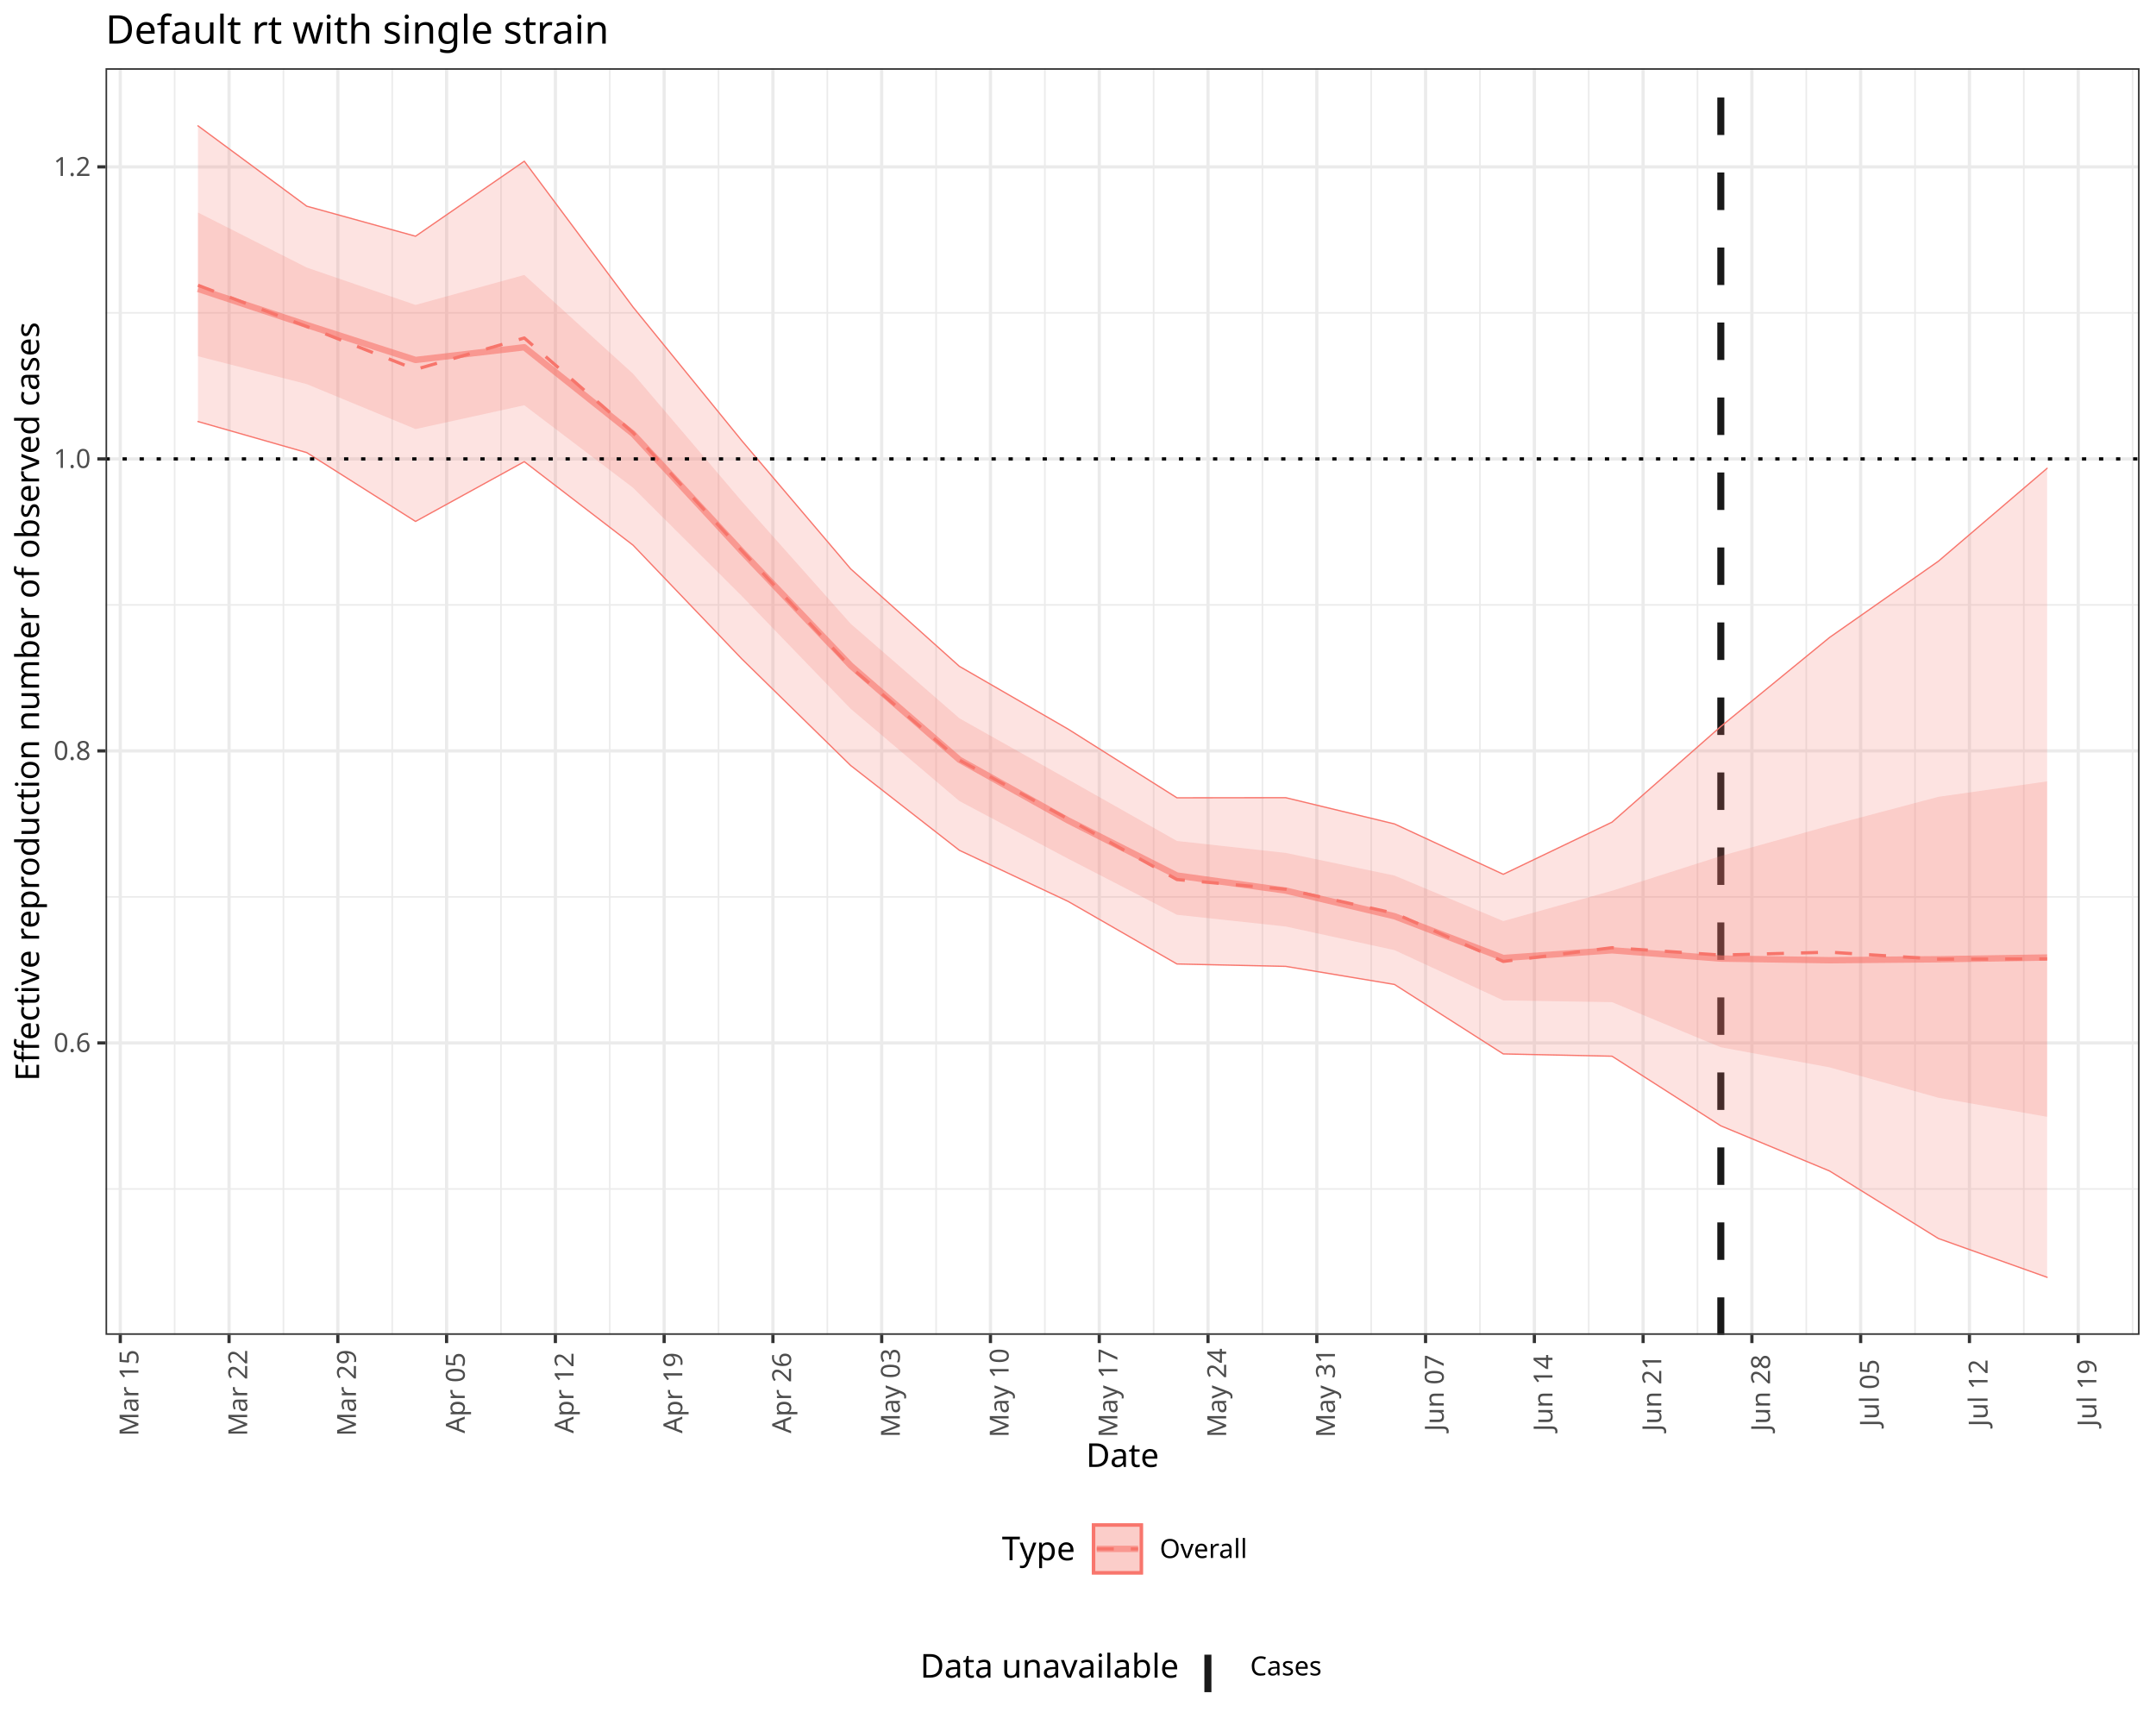
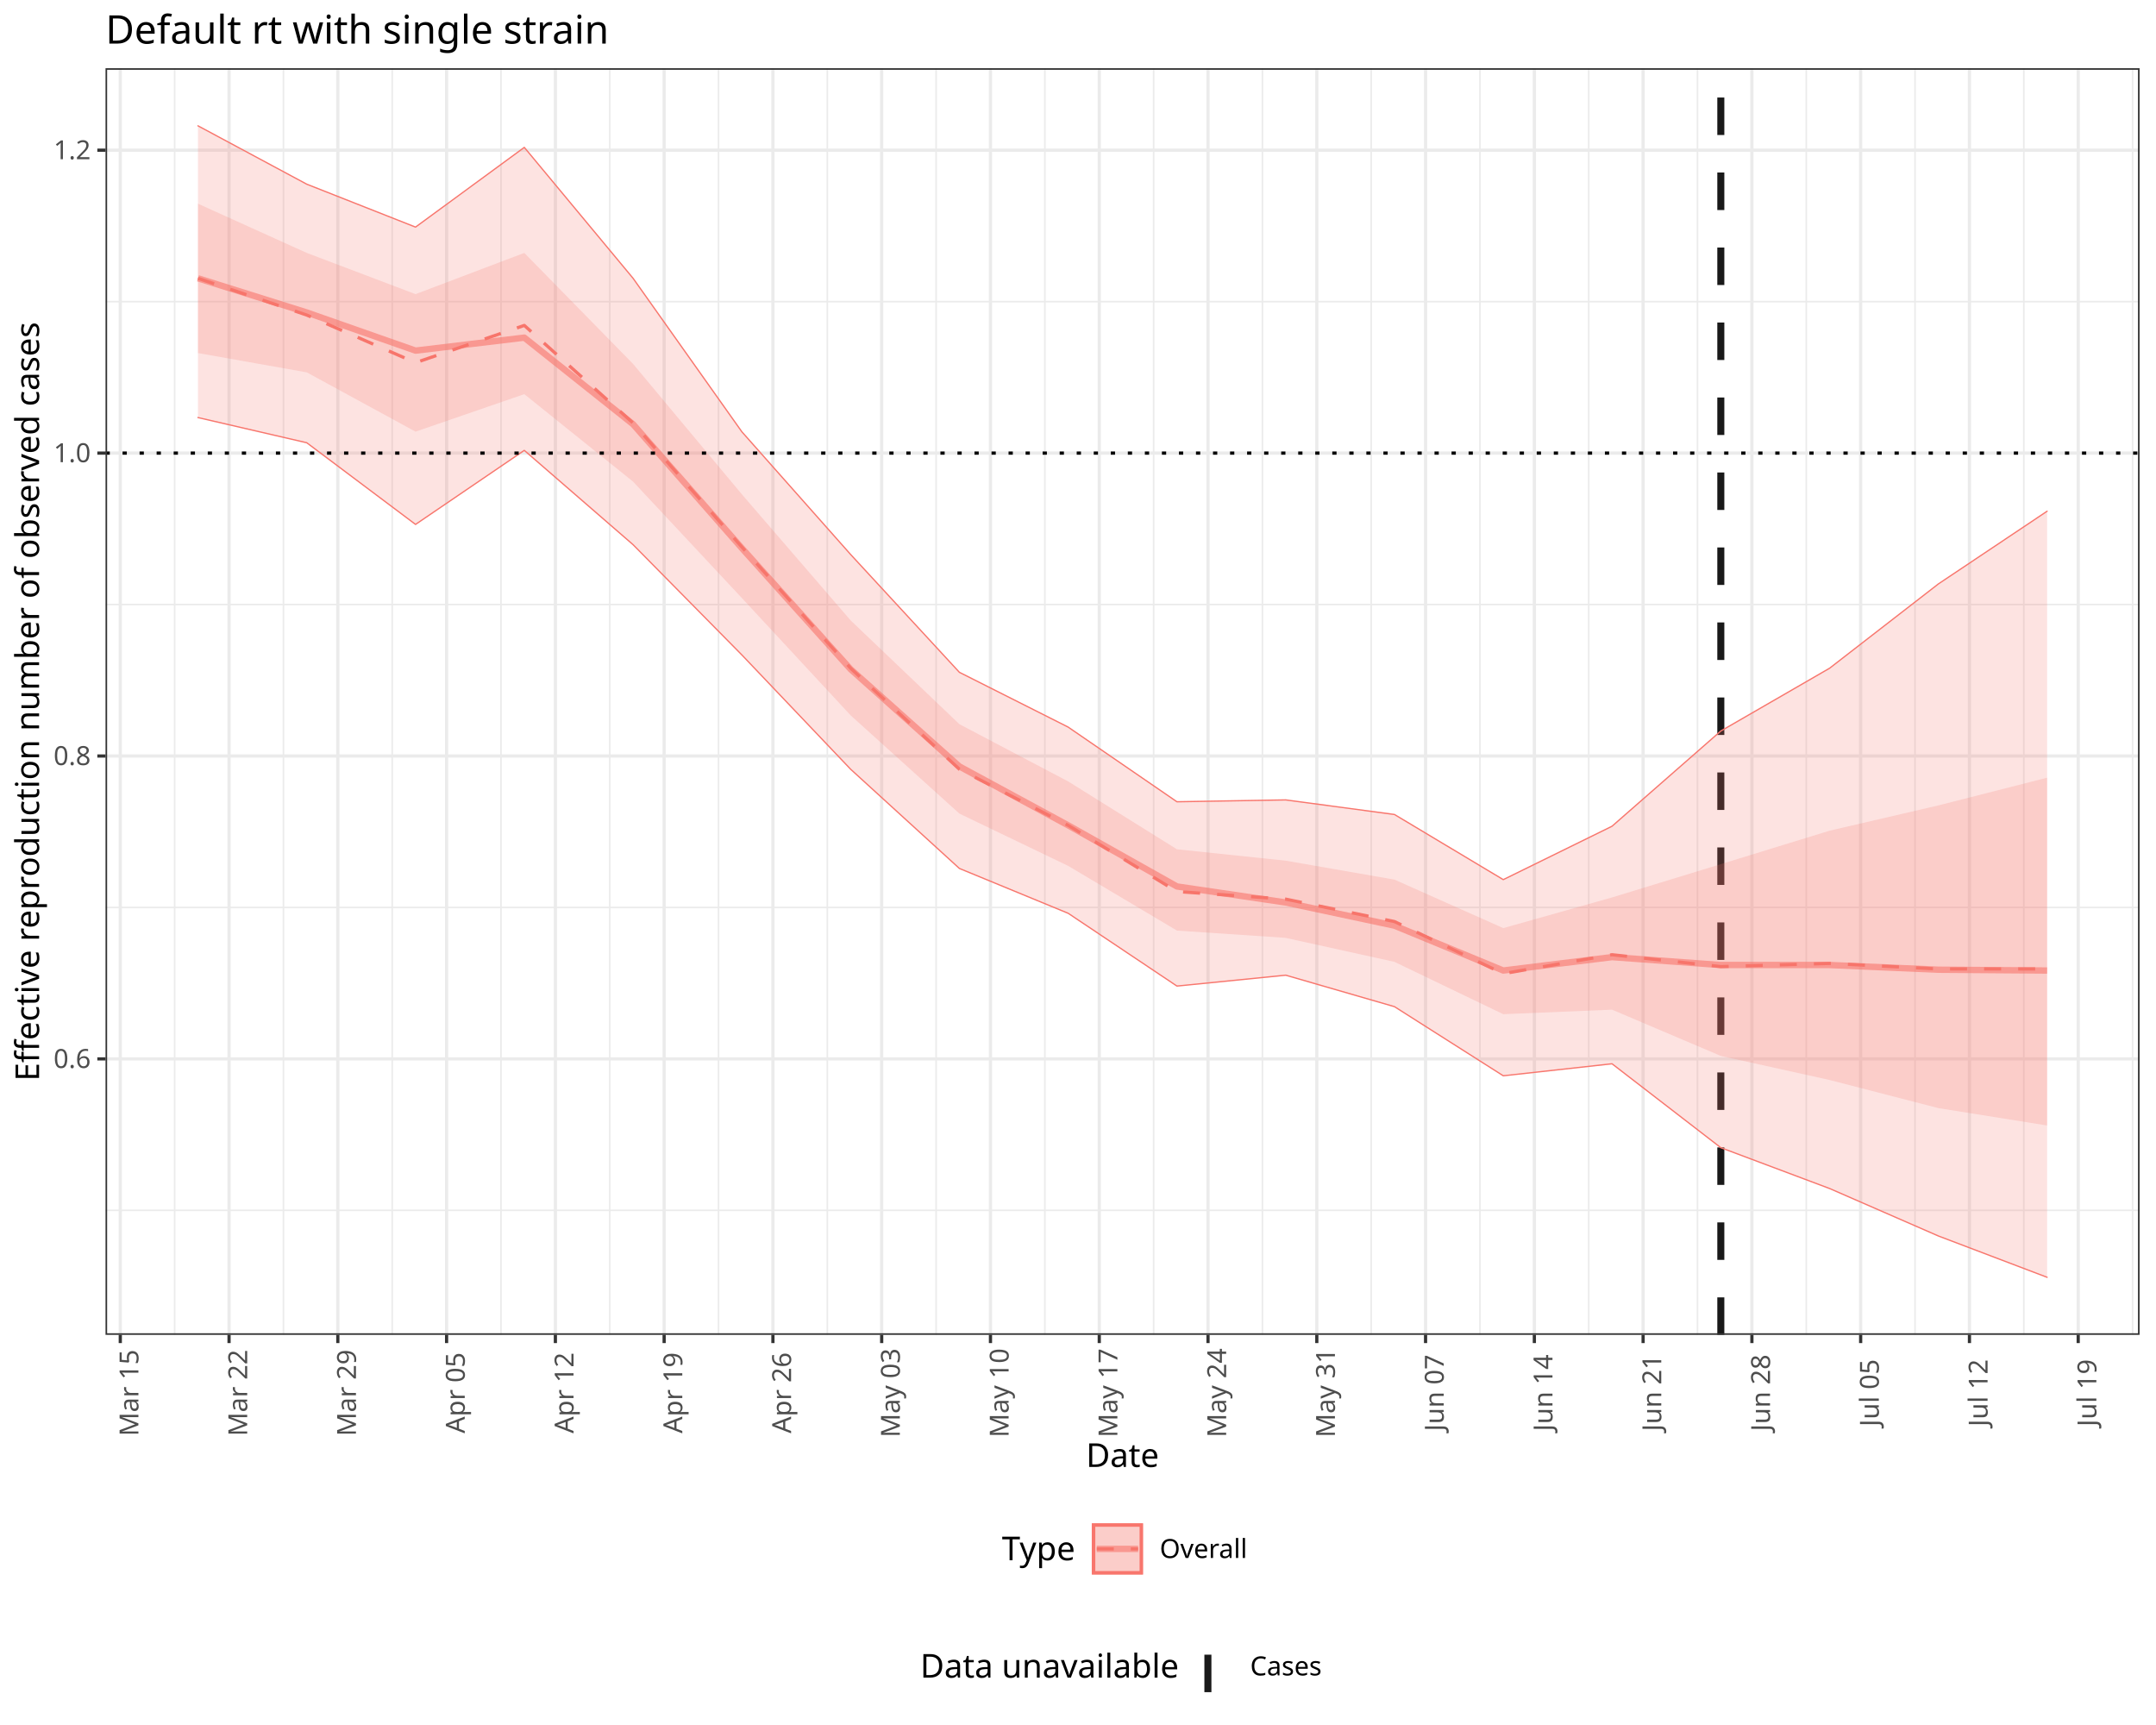
<svg xmlns="http://www.w3.org/2000/svg" class="svglite" data-engine-version="2.0" width="720.00pt" height="576.00pt" viewBox="0 0 720.00 576.00">
  <defs>
    <style type="text/css">
    .svglite line, .svglite polyline, .svglite polygon, .svglite path, .svglite rect, .svglite circle {
      fill: none;
      stroke: #000000;
      stroke-linecap: round;
      stroke-linejoin: round;
      stroke-miterlimit: 10.00;
    }
  </style>
  </defs>
  <rect width="100%" height="100%" style="stroke: none; fill: #FFFFFF;" />
  <defs>
    <clipPath id="cpMC4wMHw3MjAuMDB8MC4wMHw1NzYuMDA=">
      <rect x="0.00" y="0.00" width="720.00" height="576.00" />
    </clipPath>
  </defs>
  <g clip-path="url(#cpMC4wMHw3MjAuMDB8MC4wMHw1NzYuMDA=)">
    <rect x="0.00" y="0.00" width="720.00" height="576.00" style="stroke-width: 1.07; stroke: #FFFFFF; fill: #FFFFFF;" />
  </g>
  <defs>
    <clipPath id="cpMzUuMjR8NzE0LjUyfDIyLjc4fDQ0NS43Mw==">
      <rect x="35.24" y="22.78" width="679.28" height="422.95" />
    </clipPath>
  </defs>
  <g clip-path="url(#cpMzUuMjR8NzE0LjUyfDIyLjc4fDQ0NS43Mw==)">
    <rect x="35.24" y="22.78" width="679.28" height="422.95" style="stroke-width: 1.07; stroke: none; fill: #FFFFFF;" />
-     <polyline points="35.24,397.00 714.52,397.00 " style="stroke-width: 0.53; stroke: #EBEBEB; stroke-linecap: butt;" />
-     <polyline points="35.24,299.49 714.52,299.49 " style="stroke-width: 0.53; stroke: #EBEBEB; stroke-linecap: butt;" />
-     <polyline points="35.24,201.98 714.52,201.98 " style="stroke-width: 0.53; stroke: #EBEBEB; stroke-linecap: butt;" />
-     <polyline points="35.24,104.47 714.52,104.47 " style="stroke-width: 0.53; stroke: #EBEBEB; stroke-linecap: butt;" />
+     <polyline points="35.24,404.15 714.52,404.15 " style="stroke-width: 0.53; stroke: #EBEBEB; stroke-linecap: butt;" />
+     <polyline points="35.24,303.01 714.52,303.01 " style="stroke-width: 0.53; stroke: #EBEBEB; stroke-linecap: butt;" />
+     <polyline points="35.24,201.86 714.52,201.86 " style="stroke-width: 0.53; stroke: #EBEBEB; stroke-linecap: butt;" />
+     <polyline points="35.24,100.72 714.52,100.72 " style="stroke-width: 0.53; stroke: #EBEBEB; stroke-linecap: butt;" />
    <polyline points="58.33,445.73 58.33,22.78 " style="stroke-width: 0.53; stroke: #EBEBEB; stroke-linecap: butt;" />
    <polyline points="94.66,445.73 94.66,22.78 " style="stroke-width: 0.53; stroke: #EBEBEB; stroke-linecap: butt;" />
    <polyline points="130.98,445.73 130.98,22.78 " style="stroke-width: 0.53; stroke: #EBEBEB; stroke-linecap: butt;" />
    <polyline points="167.31,445.73 167.31,22.78 " style="stroke-width: 0.53; stroke: #EBEBEB; stroke-linecap: butt;" />
    <polyline points="203.63,445.73 203.63,22.78 " style="stroke-width: 0.53; stroke: #EBEBEB; stroke-linecap: butt;" />
    <polyline points="239.96,445.73 239.96,22.78 " style="stroke-width: 0.53; stroke: #EBEBEB; stroke-linecap: butt;" />
    <polyline points="276.28,445.73 276.28,22.78 " style="stroke-width: 0.53; stroke: #EBEBEB; stroke-linecap: butt;" />
    <polyline points="312.61,445.73 312.61,22.78 " style="stroke-width: 0.53; stroke: #EBEBEB; stroke-linecap: butt;" />
    <polyline points="348.93,445.73 348.93,22.78 " style="stroke-width: 0.53; stroke: #EBEBEB; stroke-linecap: butt;" />
    <polyline points="385.26,445.73 385.26,22.78 " style="stroke-width: 0.53; stroke: #EBEBEB; stroke-linecap: butt;" />
    <polyline points="421.58,445.73 421.58,22.78 " style="stroke-width: 0.53; stroke: #EBEBEB; stroke-linecap: butt;" />
    <polyline points="457.91,445.73 457.91,22.78 " style="stroke-width: 0.53; stroke: #EBEBEB; stroke-linecap: butt;" />
    <polyline points="494.23,445.73 494.23,22.78 " style="stroke-width: 0.53; stroke: #EBEBEB; stroke-linecap: butt;" />
    <polyline points="530.56,445.73 530.56,22.78 " style="stroke-width: 0.53; stroke: #EBEBEB; stroke-linecap: butt;" />
    <polyline points="566.88,445.73 566.88,22.78 " style="stroke-width: 0.53; stroke: #EBEBEB; stroke-linecap: butt;" />
    <polyline points="603.21,445.73 603.21,22.78 " style="stroke-width: 0.53; stroke: #EBEBEB; stroke-linecap: butt;" />
    <polyline points="639.53,445.73 639.53,22.78 " style="stroke-width: 0.53; stroke: #EBEBEB; stroke-linecap: butt;" />
    <polyline points="675.86,445.73 675.86,22.78 " style="stroke-width: 0.53; stroke: #EBEBEB; stroke-linecap: butt;" />
    <polyline points="712.19,445.73 712.19,22.78 " style="stroke-width: 0.53; stroke: #EBEBEB; stroke-linecap: butt;" />
-     <polyline points="35.24,348.24 714.52,348.24 " style="stroke-width: 1.07; stroke: #EBEBEB; stroke-linecap: butt;" />
-     <polyline points="35.24,250.74 714.52,250.74 " style="stroke-width: 1.07; stroke: #EBEBEB; stroke-linecap: butt;" />
-     <polyline points="35.24,153.23 714.52,153.23 " style="stroke-width: 1.07; stroke: #EBEBEB; stroke-linecap: butt;" />
-     <polyline points="35.24,55.72 714.52,55.72 " style="stroke-width: 1.07; stroke: #EBEBEB; stroke-linecap: butt;" />
+     <polyline points="35.24,353.58 714.52,353.58 " style="stroke-width: 1.07; stroke: #EBEBEB; stroke-linecap: butt;" />
+     <polyline points="35.24,252.44 714.52,252.44 " style="stroke-width: 1.07; stroke: #EBEBEB; stroke-linecap: butt;" />
+     <polyline points="35.24,151.29 714.52,151.29 " style="stroke-width: 1.07; stroke: #EBEBEB; stroke-linecap: butt;" />
+     <polyline points="35.24,50.15 714.52,50.15 " style="stroke-width: 1.07; stroke: #EBEBEB; stroke-linecap: butt;" />
    <polyline points="40.17,445.73 40.17,22.78 " style="stroke-width: 1.07; stroke: #EBEBEB; stroke-linecap: butt;" />
    <polyline points="76.49,445.73 76.49,22.78 " style="stroke-width: 1.07; stroke: #EBEBEB; stroke-linecap: butt;" />
    <polyline points="112.82,445.73 112.82,22.78 " style="stroke-width: 1.07; stroke: #EBEBEB; stroke-linecap: butt;" />
    <polyline points="149.14,445.73 149.14,22.78 " style="stroke-width: 1.07; stroke: #EBEBEB; stroke-linecap: butt;" />
    <polyline points="185.47,445.73 185.47,22.78 " style="stroke-width: 1.07; stroke: #EBEBEB; stroke-linecap: butt;" />
    <polyline points="221.79,445.73 221.79,22.78 " style="stroke-width: 1.07; stroke: #EBEBEB; stroke-linecap: butt;" />
    <polyline points="258.12,445.73 258.12,22.78 " style="stroke-width: 1.07; stroke: #EBEBEB; stroke-linecap: butt;" />
    <polyline points="294.44,445.73 294.44,22.78 " style="stroke-width: 1.07; stroke: #EBEBEB; stroke-linecap: butt;" />
    <polyline points="330.77,445.73 330.77,22.78 " style="stroke-width: 1.07; stroke: #EBEBEB; stroke-linecap: butt;" />
    <polyline points="367.10,445.73 367.10,22.78 " style="stroke-width: 1.07; stroke: #EBEBEB; stroke-linecap: butt;" />
    <polyline points="403.42,445.73 403.42,22.78 " style="stroke-width: 1.07; stroke: #EBEBEB; stroke-linecap: butt;" />
    <polyline points="439.75,445.73 439.75,22.78 " style="stroke-width: 1.07; stroke: #EBEBEB; stroke-linecap: butt;" />
    <polyline points="476.07,445.73 476.07,22.78 " style="stroke-width: 1.07; stroke: #EBEBEB; stroke-linecap: butt;" />
    <polyline points="512.40,445.73 512.40,22.78 " style="stroke-width: 1.07; stroke: #EBEBEB; stroke-linecap: butt;" />
    <polyline points="548.72,445.73 548.72,22.78 " style="stroke-width: 1.07; stroke: #EBEBEB; stroke-linecap: butt;" />
    <polyline points="585.05,445.73 585.05,22.78 " style="stroke-width: 1.07; stroke: #EBEBEB; stroke-linecap: butt;" />
    <polyline points="621.37,445.73 621.37,22.78 " style="stroke-width: 1.07; stroke: #EBEBEB; stroke-linecap: butt;" />
    <polyline points="657.70,445.73 657.70,22.78 " style="stroke-width: 1.07; stroke: #EBEBEB; stroke-linecap: butt;" />
    <polyline points="694.02,445.73 694.02,22.78 " style="stroke-width: 1.07; stroke: #EBEBEB; stroke-linecap: butt;" />
    <line x1="574.67" y1="445.73" x2="574.67" y2="22.78" style="stroke-width: 2.35; stroke: #000000; stroke-opacity: 0.90; stroke-dasharray: 12.52,12.52; stroke-linecap: butt;" />
-     <polyline points="66.11,96.46 102.44,108.51 138.77,120.20 175.09,115.95 211.42,144.88 247.74,184.14 284.07,222.23 320.39,253.68 356.72,273.97 393.04,292.35 429.37,297.38 465.69,305.94 502.02,319.89 538.34,317.32 574.67,320.08 610.99,320.63 647.32,320.31 683.64,319.73 " style="stroke-width: 2.13; stroke: #F8766D; stroke-opacity: 0.60; stroke-linecap: butt;" />
-     <polyline points="66.11,95.26 102.44,109.02 138.77,123.36 175.09,112.86 211.42,144.51 247.74,183.88 284.07,222.76 320.39,253.82 356.72,273.49 393.04,293.69 429.37,296.94 465.69,304.97 502.02,321.03 538.34,316.45 574.67,318.91 610.99,317.94 647.32,320.27 683.64,320.19 " style="stroke-width: 1.07; stroke: #F8766D; stroke-dasharray: 5.69,5.69; stroke-linecap: butt;" />
-     <polygon points="66.11,42.01 102.44,68.85 138.77,78.88 175.09,53.83 211.42,102.55 247.74,147.17 284.07,189.94 320.39,222.50 356.72,243.47 393.04,266.40 429.37,266.36 465.69,275.12 502.02,291.94 538.34,274.53 574.67,242.58 610.99,212.85 647.32,187.40 683.64,156.37 683.64,426.51 647.32,413.55 610.99,391.01 574.67,375.93 538.34,352.68 502.02,351.92 465.69,328.72 429.37,322.68 393.04,321.88 356.72,301.00 320.39,283.93 284.07,255.60 247.74,220.02 211.42,182.05 175.09,154.15 138.77,174.11 102.44,151.13 66.11,140.76 " style="stroke-width: 0.00; stroke: none; fill: #F8766D; fill-opacity: 0.20;" />
-     <polyline points="66.11,42.01 102.44,68.85 138.77,78.88 175.09,53.83 211.42,102.55 247.74,147.17 284.07,189.94 320.39,222.50 356.72,243.47 393.04,266.40 429.37,266.36 465.69,275.12 502.02,291.94 538.34,274.53 574.67,242.58 610.99,212.85 647.32,187.40 683.64,156.37 " style="stroke-width: 0.43; stroke: #F8766D;" />
-     <polyline points="683.64,426.51 647.32,413.55 610.99,391.01 574.67,375.93 538.34,352.68 502.02,351.92 465.69,328.72 429.37,322.68 393.04,321.88 356.72,301.00 320.39,283.93 284.07,255.60 247.74,220.02 211.42,182.05 175.09,154.15 138.77,174.11 102.44,151.13 66.11,140.76 " style="stroke-width: 0.43; stroke: #F8766D;" />
-     <polygon points="66.11,70.96 102.44,89.34 138.77,101.82 175.09,91.81 211.42,124.80 247.74,167.41 284.07,208.26 320.39,239.85 356.72,260.28 393.04,280.81 429.37,284.80 465.69,292.36 502.02,307.56 538.34,297.44 574.67,285.83 610.99,275.70 647.32,266.07 683.64,260.91 683.64,372.92 647.32,366.55 610.99,356.40 574.67,349.70 538.34,334.63 502.02,334.05 465.69,317.26 429.37,309.37 393.04,305.46 356.72,286.74 320.39,267.48 284.07,236.66 247.74,199.03 211.42,162.87 175.09,135.32 138.77,143.27 102.44,128.26 66.11,118.95 " style="stroke-width: 0.00; stroke: none; fill: #F8766D; fill-opacity: 0.20;" />
-     <polyline points="66.11,70.96 102.44,89.34 138.77,101.82 175.09,91.81 211.42,124.80 247.74,167.41 284.07,208.26 320.39,239.85 356.72,260.28 393.04,280.81 429.37,284.80 465.69,292.36 502.02,307.56 538.34,297.44 574.67,285.83 610.99,275.70 647.32,266.07 683.64,260.91 " style="stroke-width: 1.07; stroke: none;" />
-     <polyline points="683.64,372.92 647.32,366.55 610.99,356.40 574.67,349.70 538.34,334.63 502.02,334.05 465.69,317.26 429.37,309.37 393.04,305.46 356.72,286.74 320.39,267.48 284.07,236.66 247.74,199.03 211.42,162.87 175.09,135.32 138.77,143.27 102.44,128.26 66.11,118.95 " style="stroke-width: 1.07; stroke: none;" />
-     <line x1="35.24" y1="153.23" x2="714.52" y2="153.23" style="stroke-width: 1.07; stroke-dasharray: 1.42,4.27; stroke-linecap: butt;" />
+     <polyline points="66.11,92.93 102.44,104.34 138.77,117.08 175.09,112.74 211.42,141.66 247.74,183.03 284.07,223.47 320.39,255.92 356.72,275.59 393.04,296.00 429.37,301.35 465.69,309.09 502.02,324.07 538.34,319.59 574.67,322.23 610.99,322.23 647.32,323.80 683.64,324.07 " style="stroke-width: 2.13; stroke: #F8766D; stroke-opacity: 0.60; stroke-linecap: butt;" />
+     <polyline points="66.11,92.93 102.44,105.20 138.77,121.10 175.09,108.66 211.42,141.26 247.74,182.66 284.07,223.13 320.39,256.86 356.72,275.59 393.04,297.70 429.37,300.23 465.69,307.72 502.02,325.11 538.34,318.79 574.67,322.76 610.99,321.70 647.32,323.54 683.64,323.54 " style="stroke-width: 1.07; stroke: #F8766D; stroke-dasharray: 5.69,5.69; stroke-linecap: butt;" />
+     <polygon points="66.11,42.01 102.44,61.50 138.77,75.83 175.09,49.21 211.42,92.93 247.74,144.17 284.07,185.15 320.39,224.49 356.72,242.79 393.04,267.72 429.37,267.10 465.69,271.97 502.02,293.72 538.34,275.89 574.67,244.09 610.99,223.13 647.32,194.98 683.64,170.70 683.64,426.51 647.32,412.71 610.99,396.86 574.67,383.23 538.34,355.21 502.02,359.22 465.69,336.14 429.37,325.63 393.04,329.26 356.72,304.96 320.39,289.99 284.07,256.86 247.74,218.68 211.42,181.88 175.09,150.39 138.77,175.11 102.44,147.84 66.11,139.43 " style="stroke-width: 0.00; stroke: none; fill: #F8766D; fill-opacity: 0.20;" />
+     <polyline points="66.11,42.01 102.44,61.50 138.77,75.83 175.09,49.21 211.42,92.93 247.74,144.17 284.07,185.15 320.39,224.49 356.72,242.79 393.04,267.72 429.37,267.10 465.69,271.97 502.02,293.72 538.34,275.89 574.67,244.09 610.99,223.13 647.32,194.98 683.64,170.70 " style="stroke-width: 0.43; stroke: #F8766D;" />
+     <polyline points="683.64,426.51 647.32,412.71 610.99,396.86 574.67,383.23 538.34,355.21 502.02,359.22 465.69,336.14 429.37,325.63 393.04,329.26 356.72,304.96 320.39,289.99 284.07,256.86 247.74,218.68 211.42,181.88 175.09,150.39 138.77,175.11 102.44,147.84 66.11,139.43 " style="stroke-width: 0.43; stroke: #F8766D;" />
+     <polygon points="66.11,68.02 102.44,84.45 138.77,98.22 175.09,84.45 211.42,121.52 247.74,165.05 284.07,207.16 320.39,241.81 356.72,260.93 393.04,283.59 429.37,287.39 465.69,293.72 502.02,309.91 538.34,299.67 574.67,288.55 610.99,277.38 647.32,268.94 683.64,259.68 683.64,375.82 647.32,370.01 610.99,360.62 574.67,352.59 538.34,337.14 502.02,338.65 465.69,321.18 429.37,313.17 393.04,310.73 356.72,289.13 320.39,271.67 284.07,238.86 247.74,199.68 211.42,160.82 175.09,131.61 138.77,144.13 102.44,124.33 66.11,117.89 " style="stroke-width: 0.00; stroke: none; fill: #F8766D; fill-opacity: 0.20;" />
+     <polyline points="66.11,68.02 102.44,84.45 138.77,98.22 175.09,84.45 211.42,121.52 247.74,165.05 284.07,207.16 320.39,241.81 356.72,260.93 393.04,283.59 429.37,287.39 465.69,293.72 502.02,309.91 538.34,299.67 574.67,288.55 610.99,277.38 647.32,268.94 683.64,259.68 " style="stroke-width: 1.07; stroke: none;" />
+     <polyline points="683.64,375.82 647.32,370.01 610.99,360.62 574.67,352.59 538.34,337.14 502.02,338.65 465.69,321.18 429.37,313.17 393.04,310.73 356.72,289.13 320.39,271.67 284.07,238.86 247.74,199.68 211.42,160.82 175.09,131.61 138.77,144.13 102.44,124.33 66.11,117.89 " style="stroke-width: 1.07; stroke: none;" />
+     <line x1="35.24" y1="151.29" x2="714.52" y2="151.29" style="stroke-width: 1.07; stroke-dasharray: 1.42,4.27; stroke-linecap: butt;" />
    <rect x="35.24" y="22.78" width="679.28" height="422.95" style="stroke-width: 1.07; stroke: #333333;" />
  </g>
  <g clip-path="url(#cpMC4wMHw3MjAuMDB8MC4wMHw1NzYuMDA=)">
-     <text x="30.31" y="351.27" text-anchor="end" style="font-size: 8.80px; fill: #4D4D4D; font-family: sans;" textLength="12.23px" lengthAdjust="spacingAndGlyphs">0.6</text>
-     <text x="30.31" y="253.76" text-anchor="end" style="font-size: 8.80px; fill: #4D4D4D; font-family: sans;" textLength="12.23px" lengthAdjust="spacingAndGlyphs">0.8</text>
-     <text x="30.31" y="156.25" text-anchor="end" style="font-size: 8.80px; fill: #4D4D4D; font-family: sans;" textLength="12.23px" lengthAdjust="spacingAndGlyphs">1.0</text>
-     <text x="30.31" y="58.75" text-anchor="end" style="font-size: 8.80px; fill: #4D4D4D; font-family: sans;" textLength="12.23px" lengthAdjust="spacingAndGlyphs">1.2</text>
-     <polyline points="32.50,348.24 35.24,348.24 " style="stroke-width: 1.07; stroke: #333333; stroke-linecap: butt;" />
-     <polyline points="32.50,250.74 35.24,250.74 " style="stroke-width: 1.07; stroke: #333333; stroke-linecap: butt;" />
-     <polyline points="32.50,153.23 35.24,153.23 " style="stroke-width: 1.07; stroke: #333333; stroke-linecap: butt;" />
-     <polyline points="32.50,55.72 35.24,55.72 " style="stroke-width: 1.07; stroke: #333333; stroke-linecap: butt;" />
+     <text x="30.31" y="356.61" text-anchor="end" style="font-size: 8.80px; fill: #4D4D4D; font-family: sans;" textLength="12.23px" lengthAdjust="spacingAndGlyphs">0.6</text>
+     <text x="30.31" y="255.46" text-anchor="end" style="font-size: 8.80px; fill: #4D4D4D; font-family: sans;" textLength="12.23px" lengthAdjust="spacingAndGlyphs">0.8</text>
+     <text x="30.31" y="154.32" text-anchor="end" style="font-size: 8.80px; fill: #4D4D4D; font-family: sans;" textLength="12.23px" lengthAdjust="spacingAndGlyphs">1.0</text>
+     <text x="30.31" y="53.17" text-anchor="end" style="font-size: 8.80px; fill: #4D4D4D; font-family: sans;" textLength="12.23px" lengthAdjust="spacingAndGlyphs">1.2</text>
+     <polyline points="32.50,353.58 35.24,353.58 " style="stroke-width: 1.07; stroke: #333333; stroke-linecap: butt;" />
+     <polyline points="32.50,252.44 35.24,252.44 " style="stroke-width: 1.07; stroke: #333333; stroke-linecap: butt;" />
+     <polyline points="32.50,151.29 35.24,151.29 " style="stroke-width: 1.07; stroke: #333333; stroke-linecap: butt;" />
+     <polyline points="32.50,50.15 35.24,50.15 " style="stroke-width: 1.07; stroke: #333333; stroke-linecap: butt;" />
    <polyline points="40.17,448.47 40.17,445.73 " style="stroke-width: 1.07; stroke: #333333; stroke-linecap: butt;" />
    <polyline points="76.49,448.47 76.49,445.73 " style="stroke-width: 1.07; stroke: #333333; stroke-linecap: butt;" />
    <polyline points="112.82,448.47 112.82,445.73 " style="stroke-width: 1.07; stroke: #333333; stroke-linecap: butt;" />
    <polyline points="149.14,448.47 149.14,445.73 " style="stroke-width: 1.07; stroke: #333333; stroke-linecap: butt;" />
    <polyline points="185.47,448.47 185.47,445.73 " style="stroke-width: 1.07; stroke: #333333; stroke-linecap: butt;" />
    <polyline points="221.79,448.47 221.79,445.73 " style="stroke-width: 1.07; stroke: #333333; stroke-linecap: butt;" />
    <polyline points="258.12,448.47 258.12,445.73 " style="stroke-width: 1.07; stroke: #333333; stroke-linecap: butt;" />
    <polyline points="294.44,448.47 294.44,445.73 " style="stroke-width: 1.07; stroke: #333333; stroke-linecap: butt;" />
    <polyline points="330.77,448.47 330.77,445.73 " style="stroke-width: 1.07; stroke: #333333; stroke-linecap: butt;" />
    <polyline points="367.10,448.47 367.10,445.73 " style="stroke-width: 1.07; stroke: #333333; stroke-linecap: butt;" />
    <polyline points="403.42,448.47 403.42,445.73 " style="stroke-width: 1.07; stroke: #333333; stroke-linecap: butt;" />
    <polyline points="439.75,448.47 439.75,445.73 " style="stroke-width: 1.07; stroke: #333333; stroke-linecap: butt;" />
    <polyline points="476.07,448.47 476.07,445.73 " style="stroke-width: 1.07; stroke: #333333; stroke-linecap: butt;" />
    <polyline points="512.40,448.47 512.40,445.73 " style="stroke-width: 1.07; stroke: #333333; stroke-linecap: butt;" />
    <polyline points="548.72,448.47 548.72,445.73 " style="stroke-width: 1.07; stroke: #333333; stroke-linecap: butt;" />
    <polyline points="585.05,448.47 585.05,445.73 " style="stroke-width: 1.07; stroke: #333333; stroke-linecap: butt;" />
    <polyline points="621.37,448.47 621.37,445.73 " style="stroke-width: 1.07; stroke: #333333; stroke-linecap: butt;" />
    <polyline points="657.70,448.47 657.70,445.73 " style="stroke-width: 1.07; stroke: #333333; stroke-linecap: butt;" />
    <polyline points="694.02,448.47 694.02,445.73 " style="stroke-width: 1.07; stroke: #333333; stroke-linecap: butt;" />
    <text transform="translate(46.22,465.10) rotate(-90)" text-anchor="middle" style="font-size: 8.80px; fill: #4D4D4D; font-family: sans;" textLength="27.39px" lengthAdjust="spacingAndGlyphs">Mar 15</text>
    <text transform="translate(82.55,465.10) rotate(-90)" text-anchor="middle" style="font-size: 8.80px; fill: #4D4D4D; font-family: sans;" textLength="27.39px" lengthAdjust="spacingAndGlyphs">Mar 22</text>
    <text transform="translate(118.87,465.10) rotate(-90)" text-anchor="middle" style="font-size: 8.80px; fill: #4D4D4D; font-family: sans;" textLength="27.39px" lengthAdjust="spacingAndGlyphs">Mar 29</text>
    <text transform="translate(155.20,465.10) rotate(-90)" text-anchor="middle" style="font-size: 8.80px; fill: #4D4D4D; font-family: sans;" textLength="25.93px" lengthAdjust="spacingAndGlyphs">Apr 05</text>
    <text transform="translate(191.53,465.10) rotate(-90)" text-anchor="middle" style="font-size: 8.80px; fill: #4D4D4D; font-family: sans;" textLength="25.93px" lengthAdjust="spacingAndGlyphs">Apr 12</text>
    <text transform="translate(227.85,465.10) rotate(-90)" text-anchor="middle" style="font-size: 8.80px; fill: #4D4D4D; font-family: sans;" textLength="25.93px" lengthAdjust="spacingAndGlyphs">Apr 19</text>
    <text transform="translate(264.18,465.10) rotate(-90)" text-anchor="middle" style="font-size: 8.80px; fill: #4D4D4D; font-family: sans;" textLength="25.93px" lengthAdjust="spacingAndGlyphs">Apr 26</text>
    <text transform="translate(300.50,465.10) rotate(-90)" text-anchor="middle" style="font-size: 8.80px; fill: #4D4D4D; font-family: sans;" textLength="28.87px" lengthAdjust="spacingAndGlyphs">May 03</text>
    <text transform="translate(336.83,465.10) rotate(-90)" text-anchor="middle" style="font-size: 8.80px; fill: #4D4D4D; font-family: sans;" textLength="28.87px" lengthAdjust="spacingAndGlyphs">May 10</text>
    <text transform="translate(373.15,465.10) rotate(-90)" text-anchor="middle" style="font-size: 8.80px; fill: #4D4D4D; font-family: sans;" textLength="28.87px" lengthAdjust="spacingAndGlyphs">May 17</text>
    <text transform="translate(409.48,465.10) rotate(-90)" text-anchor="middle" style="font-size: 8.80px; fill: #4D4D4D; font-family: sans;" textLength="28.87px" lengthAdjust="spacingAndGlyphs">May 24</text>
    <text transform="translate(445.80,465.10) rotate(-90)" text-anchor="middle" style="font-size: 8.80px; fill: #4D4D4D; font-family: sans;" textLength="28.87px" lengthAdjust="spacingAndGlyphs">May 31</text>
    <text transform="translate(482.13,465.10) rotate(-90)" text-anchor="middle" style="font-size: 8.80px; fill: #4D4D4D; font-family: sans;" textLength="26.43px" lengthAdjust="spacingAndGlyphs">Jun 07</text>
    <text transform="translate(518.45,465.10) rotate(-90)" text-anchor="middle" style="font-size: 8.80px; fill: #4D4D4D; font-family: sans;" textLength="26.43px" lengthAdjust="spacingAndGlyphs">Jun 14</text>
    <text transform="translate(554.78,465.10) rotate(-90)" text-anchor="middle" style="font-size: 8.80px; fill: #4D4D4D; font-family: sans;" textLength="26.43px" lengthAdjust="spacingAndGlyphs">Jun 21</text>
    <text transform="translate(591.10,465.10) rotate(-90)" text-anchor="middle" style="font-size: 8.80px; fill: #4D4D4D; font-family: sans;" textLength="26.43px" lengthAdjust="spacingAndGlyphs">Jun 28</text>
    <text transform="translate(627.43,465.10) rotate(-90)" text-anchor="middle" style="font-size: 8.80px; fill: #4D4D4D; font-family: sans;" textLength="23.49px" lengthAdjust="spacingAndGlyphs">Jul 05</text>
    <text transform="translate(663.75,465.10) rotate(-90)" text-anchor="middle" style="font-size: 8.80px; fill: #4D4D4D; font-family: sans;" textLength="23.49px" lengthAdjust="spacingAndGlyphs">Jul 12</text>
    <text transform="translate(700.08,465.10) rotate(-90)" text-anchor="middle" style="font-size: 8.80px; fill: #4D4D4D; font-family: sans;" textLength="23.49px" lengthAdjust="spacingAndGlyphs">Jul 19</text>
    <text x="374.88" y="489.84" text-anchor="middle" style="font-size: 11.00px; font-family: sans;" textLength="23.24px" lengthAdjust="spacingAndGlyphs">Date</text>
    <text transform="translate(13.05,234.26) rotate(-90)" text-anchor="middle" style="font-size: 11.00px; font-family: sans;" textLength="239.12px" lengthAdjust="spacingAndGlyphs">Effective reproduction number of observed cases</text>
    <rect x="329.11" y="503.08" width="91.54" height="28.24" style="stroke-width: 1.07; stroke: none; fill: #FFFFFF;" />
    <text x="334.59" y="520.99" style="font-size: 11.00px; font-family: sans;" textLength="24.46px" lengthAdjust="spacingAndGlyphs">Type</text>
    <rect x="364.53" y="508.56" width="17.28" height="17.28" style="stroke-width: 1.07; stroke: none; fill: #FFFFFF;" />
    <line x1="366.26" y1="517.20" x2="380.08" y2="517.20" style="stroke-width: 2.13; stroke: #F8766D; stroke-opacity: 0.60; stroke-linecap: butt;" />
    <line x1="366.26" y1="517.20" x2="380.08" y2="517.20" style="stroke-width: 1.07; stroke: #F8766D; stroke-dasharray: 5.69,5.69; stroke-linecap: butt;" />
    <rect x="364.81" y="508.85" width="16.71" height="16.71" style="stroke-width: 0.43; stroke: #F8766D; stroke-linecap: square; stroke-linejoin: miter; fill: #F8766D; fill-opacity: 0.20;" />
    <rect x="365.24" y="509.27" width="15.86" height="15.86" style="stroke-width: 1.07; stroke: #F8766D; stroke-linecap: square; stroke-linejoin: miter; fill: #F8766D; fill-opacity: 0.20;" />
    <text x="387.29" y="520.23" style="font-size: 8.80px; font-family: sans;" textLength="27.88px" lengthAdjust="spacingAndGlyphs">Overall</text>
    <rect x="301.83" y="542.28" width="146.10" height="28.24" style="stroke-width: 1.07; stroke: none; fill: #FFFFFF;" />
    <text x="307.31" y="560.19" style="font-size: 11.00px; font-family: sans;" textLength="81.95px" lengthAdjust="spacingAndGlyphs">Data unavailable</text>
    <rect x="394.74" y="547.76" width="17.28" height="17.28" style="stroke-width: 1.07; stroke: none; fill: #FFFFFF;" />
    <line x1="403.38" y1="565.04" x2="403.38" y2="547.76" style="stroke-width: 2.35; stroke: #000000; stroke-opacity: 0.90; stroke-dasharray: 12.52,12.52; stroke-linecap: butt;" />
    <text x="417.50" y="559.43" style="font-size: 8.80px; font-family: sans;" textLength="24.95px" lengthAdjust="spacingAndGlyphs">Cases</text>
    <text x="35.24" y="14.56" style="font-size: 13.20px; font-family: sans;" textLength="154.80px" lengthAdjust="spacingAndGlyphs">Default rt with single strain</text>
  </g>
</svg>
